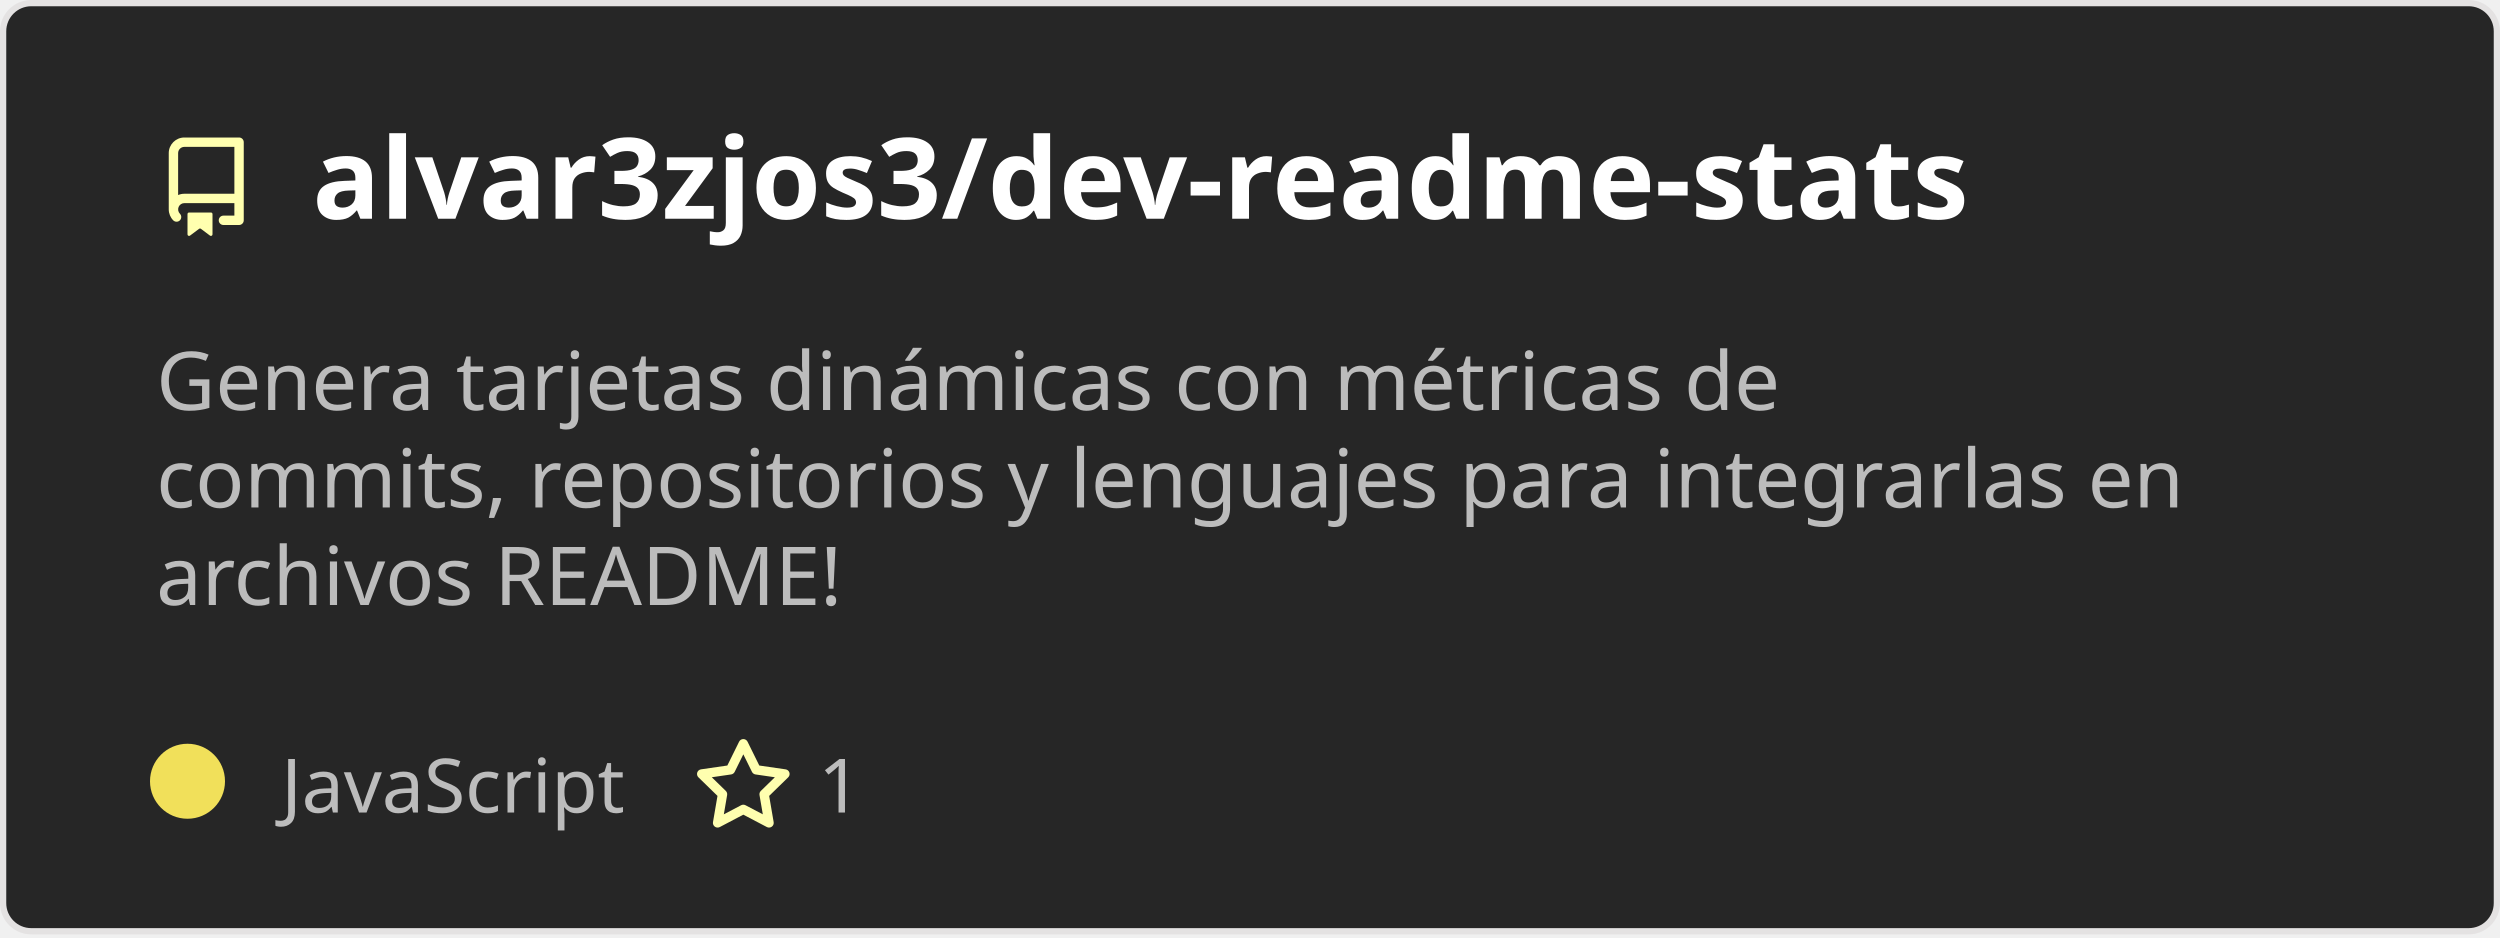
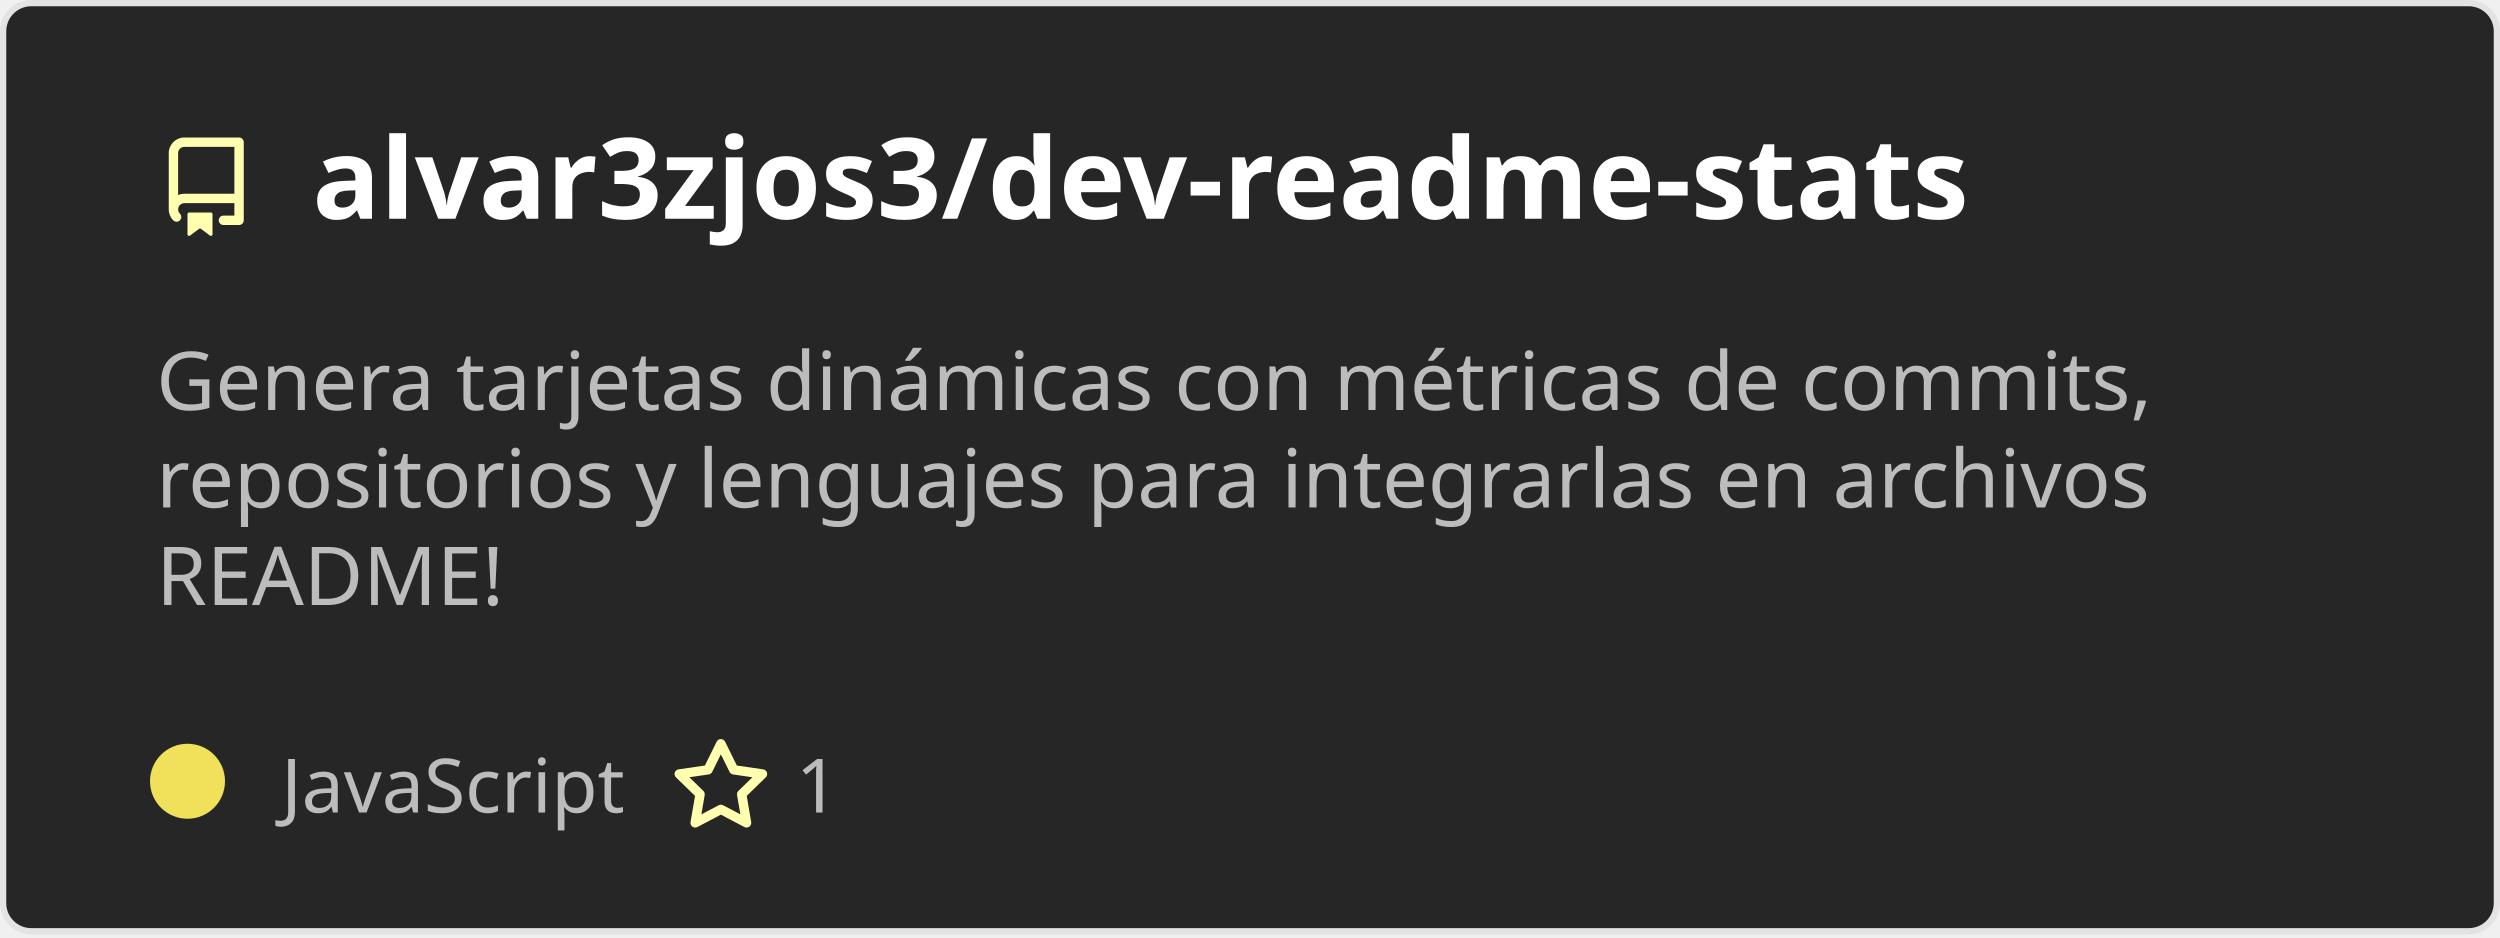
<svg xmlns="http://www.w3.org/2000/svg" width="400" height="150" viewBox="0 0 400 150" fill="none" role="img" aria-labelledby="descId">
  <style>
          .header {
            font: 600 18px 'Segoe UI', Ubuntu, Sans-Serif;
            fill: #ffffff;
            animation: fadeInAnimation 0.8s ease-in-out forwards;
          }
          @supports(-moz-appearance: auto) {
            /* Selector detects Firefox */
            .header { font-size: 15.5px; }
          }
          
-     .description { font: 400 13px 'Segoe UI', Ubuntu, Sans-Serif; fill: #bcbcbc }
+     .description {
+       font: 400 13px 'Segoe UI', Ubuntu, Sans-Serif;fill: #bcbcbc;
+       
+     }
    .gray { font: 400 12px 'Segoe UI', Ubuntu, Sans-Serif; fill: #bcbcbc }
-     .icon { fill: #ffffaf }
    .badge { font: 600 11px 'Segoe UI', Ubuntu, Sans-Serif; }
    .badge rect { opacity: 0.2 }
+ 
+     .stat { font: 400 12px 'Segoe UI', Ubuntu, Sans-Serif; fill: #bcbcbc }
+     .stagger {
+       opacity: 0;
+       animation: fadeInAnimation 0.3s ease-in-out forwards;
+     }
+     .not_bold { font-weight: 400 }
+     .bold { font-weight: 700 }
+     .icon {
+       fill: #ffffaf;
+       display: block;
+     }
  

          
      /* Animations */
      @keyframes scaleInAnimation {
        from {
          transform: translate(-5px, 5px) scale(0);
        }
        to {
          transform: translate(-5px, 5px) scale(1);
        }
      }
      @keyframes fadeInAnimation {
        from {
          opacity: 0;
        }
        to {
          opacity: 1;
        }
      }
    
          * { animation-duration: 0s !important; animation-delay: 0s !important; }
        </style>
  <rect data-testid="card-bg" x="0.5" y="0.5" rx="4.5" height="99%" stroke="#e4e2e2" width="399" fill="#262626" stroke-opacity="1" />
  <g data-testid="card-title" transform="translate(25, 35)">
    <g transform="translate(0, 0)">
      <svg class="icon" x="0" y="-13" viewBox="0 0 16 16" version="1.1" width="16" height="16">
        <path fill-rule="evenodd" d="M2 2.5A2.5 2.5 0 014.5 0h8.75a.75.75 0 01.75.75v12.5a.75.75 0 01-.75.75h-2.5a.75.75 0 110-1.5h1.75v-2h-8a1 1 0 00-.714 1.7.75.75 0 01-1.072 1.05A2.495 2.495 0 012 11.5v-9zm10.5-1V9h-8c-.356 0-.694.074-1 .208V2.5a1 1 0 011-1h8zM5 12.25v3.25a.25.25 0 00.4.2l1.45-1.087a.25.25 0 01.3 0L8.6 15.7a.25.25 0 00.4-.2v-3.25a.25.25 0 00-.25-.25h-3.5a.25.25 0 00-.25.25z" />
      </svg>
    </g>
    <g transform="translate(25, 0)">
      <text x="0" y="0" class="header" data-testid="header">alvar3zjos3/dev-readme-stats</text>
    </g>
  </g>
  <g data-testid="main-card-body" transform="translate(0, 55)">
    <text class="description" x="25" y="-5">
-       <tspan dy="1.2em" x="25">Genera tarjetas dinámicas con métricas de</tspan>
-       <tspan dy="1.2em" x="25">commits, repositorios y lenguajes para integrarlas en</tspan>
-       <tspan dy="1.2em" x="25">archivos README!</tspan>
+       <tspan dy="1.2em" x="25">Genera tarjetas dinámicas con métricas de commits,</tspan>
+       <tspan dy="1.2em" x="25">repositorios y lenguajes para integrarlas en archivos</tspan>
+       <tspan dy="1.2em" x="25">README!</tspan>
    </text>
    <g transform="translate(30, 75)">
      <g transform="translate(0, 0)">
        <g data-testid="primary-lang">
          <circle data-testid="lang-color" cx="0" cy="-5" r="6" fill="#f1e05a" />
          <text data-testid="lang-name" class="gray" x="15">JavaScript</text>
        </g>
      </g>
-       <g transform="translate(80.93125, 0)">
+       <g transform="translate(77.34, 0)">
        <g transform="translate(0, 0)">
          <svg class="icon" y="-12" viewBox="0 0 16 16" version="1.1" width="16" height="16">
            <path fill-rule="evenodd" d="M8 .25a.75.75 0 01.673.418l1.882 3.815 4.21.612a.75.75 0 01.416 1.279l-3.046 2.97.719 4.192a.75.75 0 01-1.088.791L8 12.347l-3.766 1.98a.75.75 0 01-1.088-.79l.72-4.194L.818 6.374a.75.75 0 01.416-1.28l4.21-.611L7.327.668A.75.75 0 018 .25zm0 2.445L6.615 5.5a.75.75 0 01-.564.41l-3.097.45 2.24 2.184a.75.75 0 01.216.664l-.528 3.084 2.769-1.456a.75.75 0 01.698 0l2.77 1.456-.53-3.084a.75.75 0 01.216-.664l2.24-2.183-3.096-.45a.75.75 0 01-.564-.41L8 2.694v.001z" />
          </svg>
        </g>
        <g transform="translate(20, 0)">
          <text data-testid="stargazers" class="gray">1</text>
        </g>
      </g>
    </g>
+     <svg x="0" y="0">
+       <g transform="translate(-3, 98)">
+       
+     </g>
+     </svg>
  </g>
</svg>
